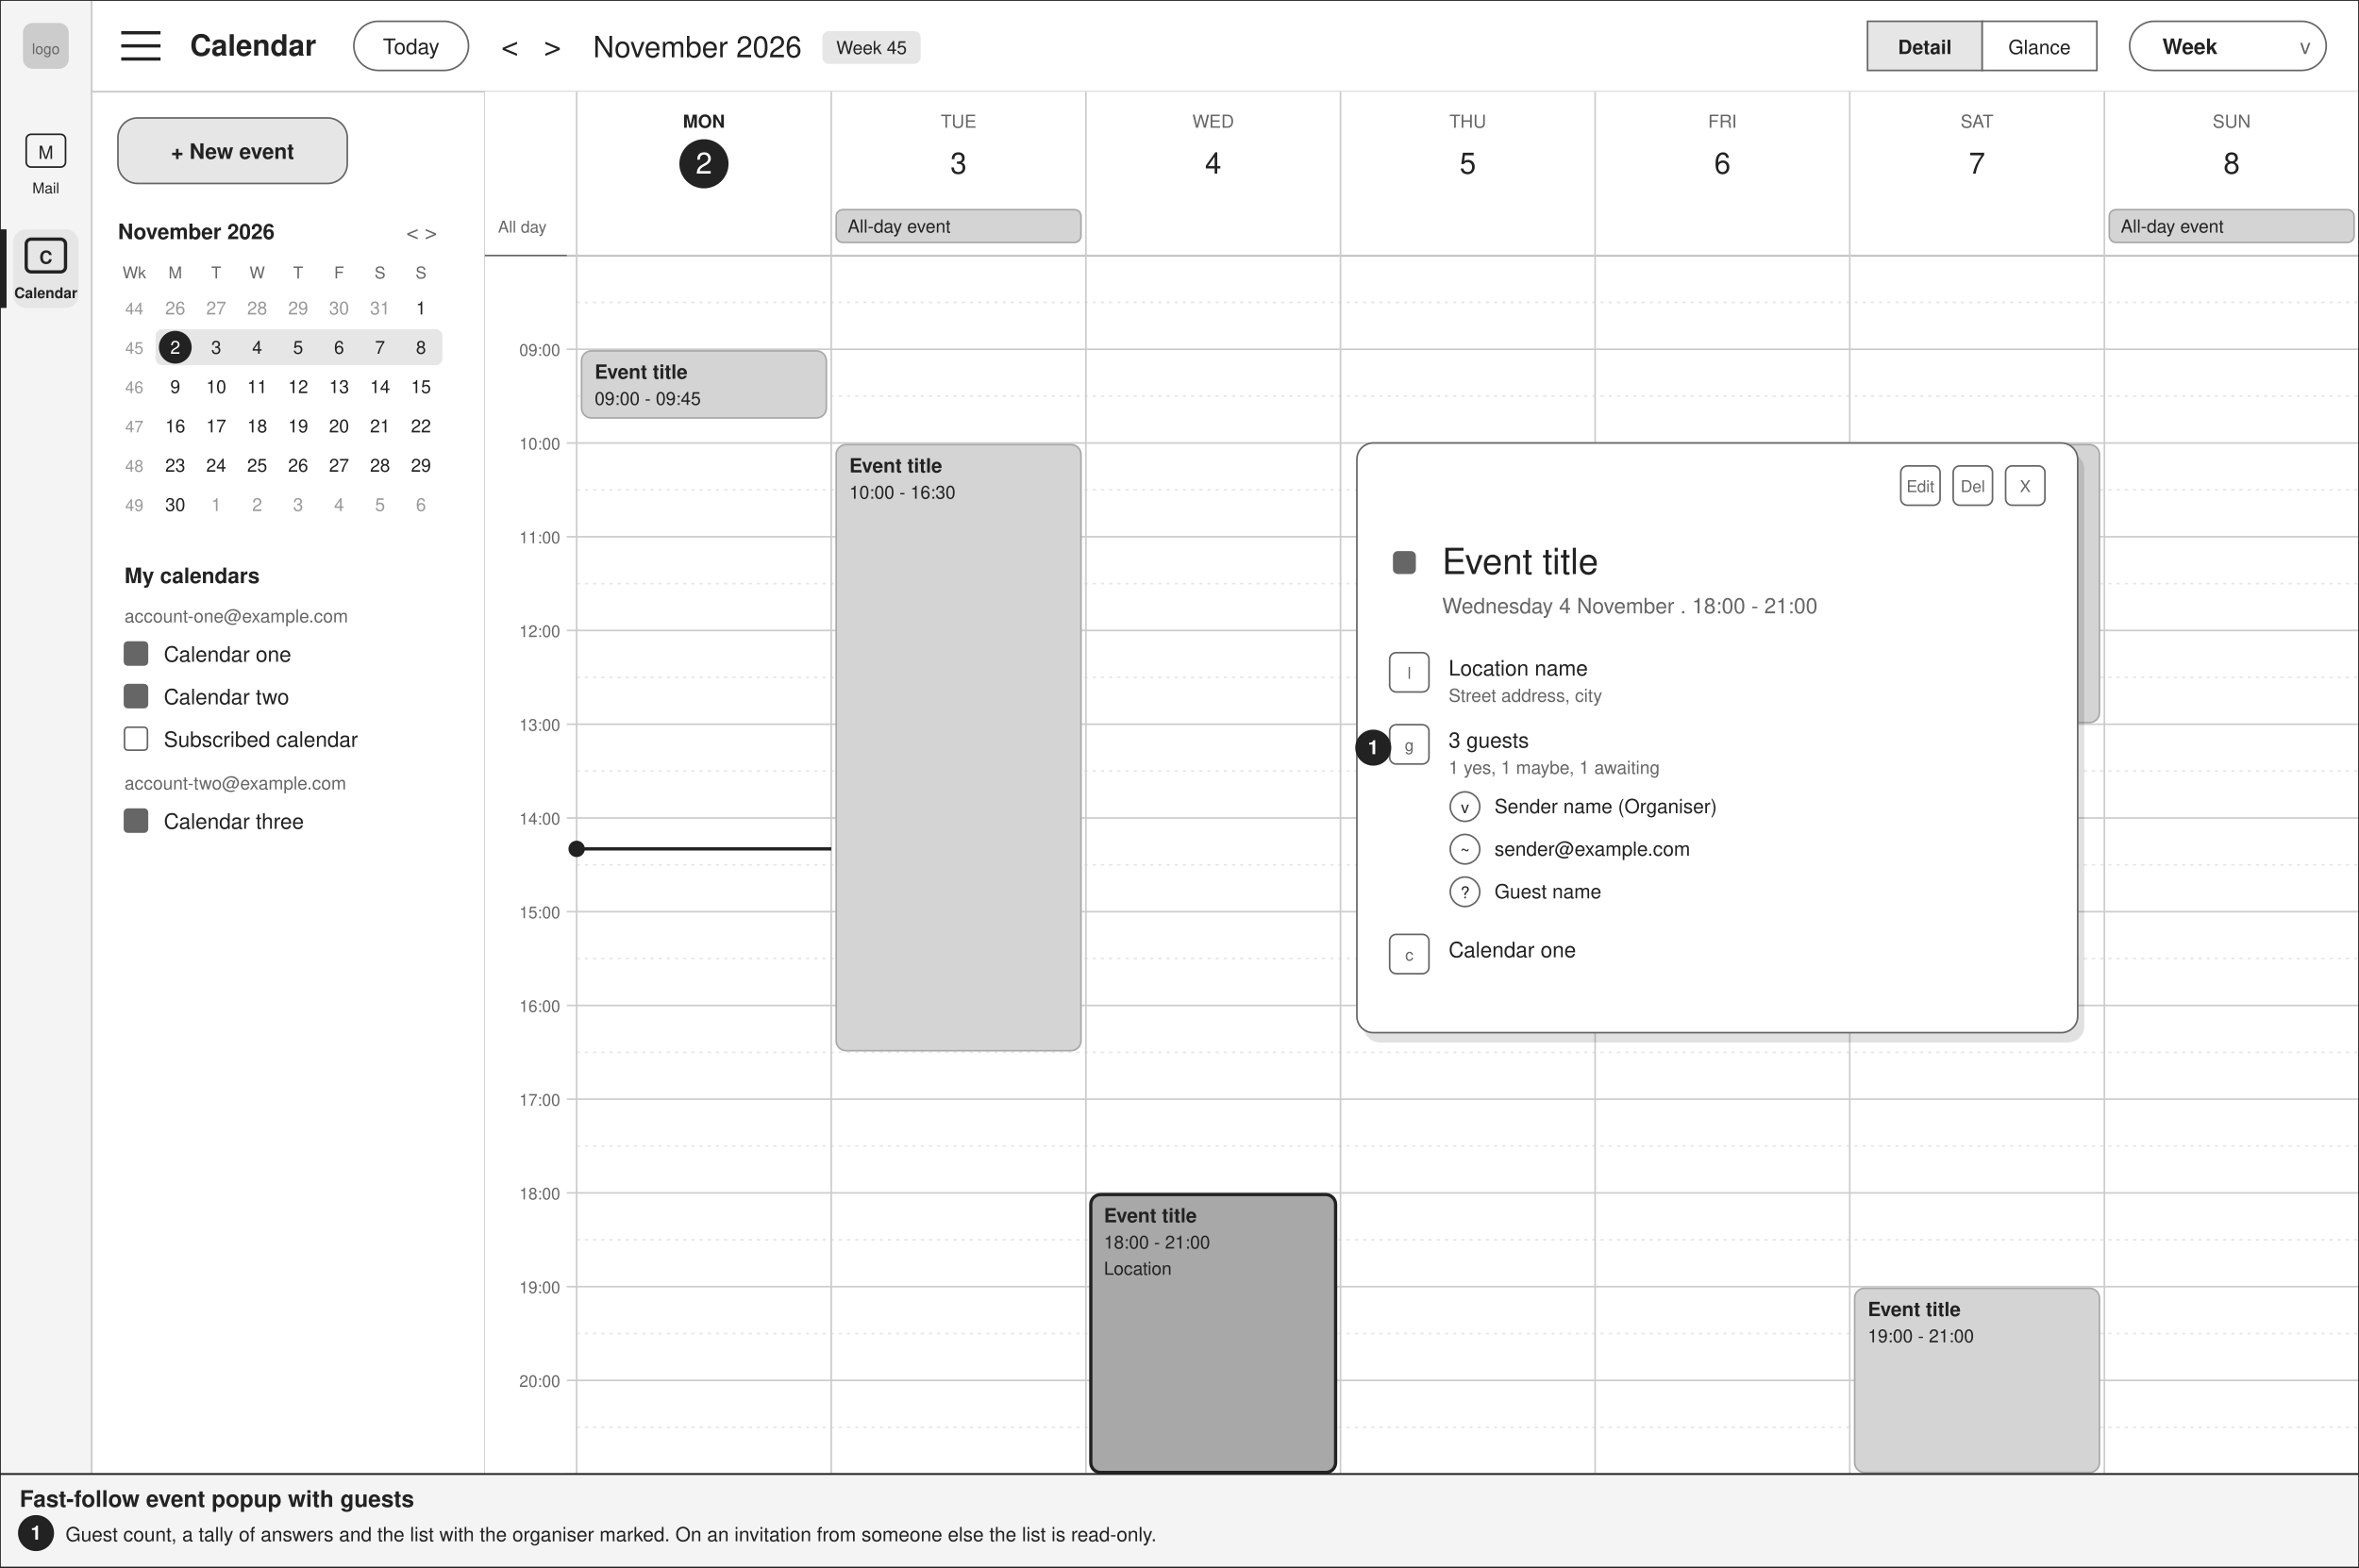
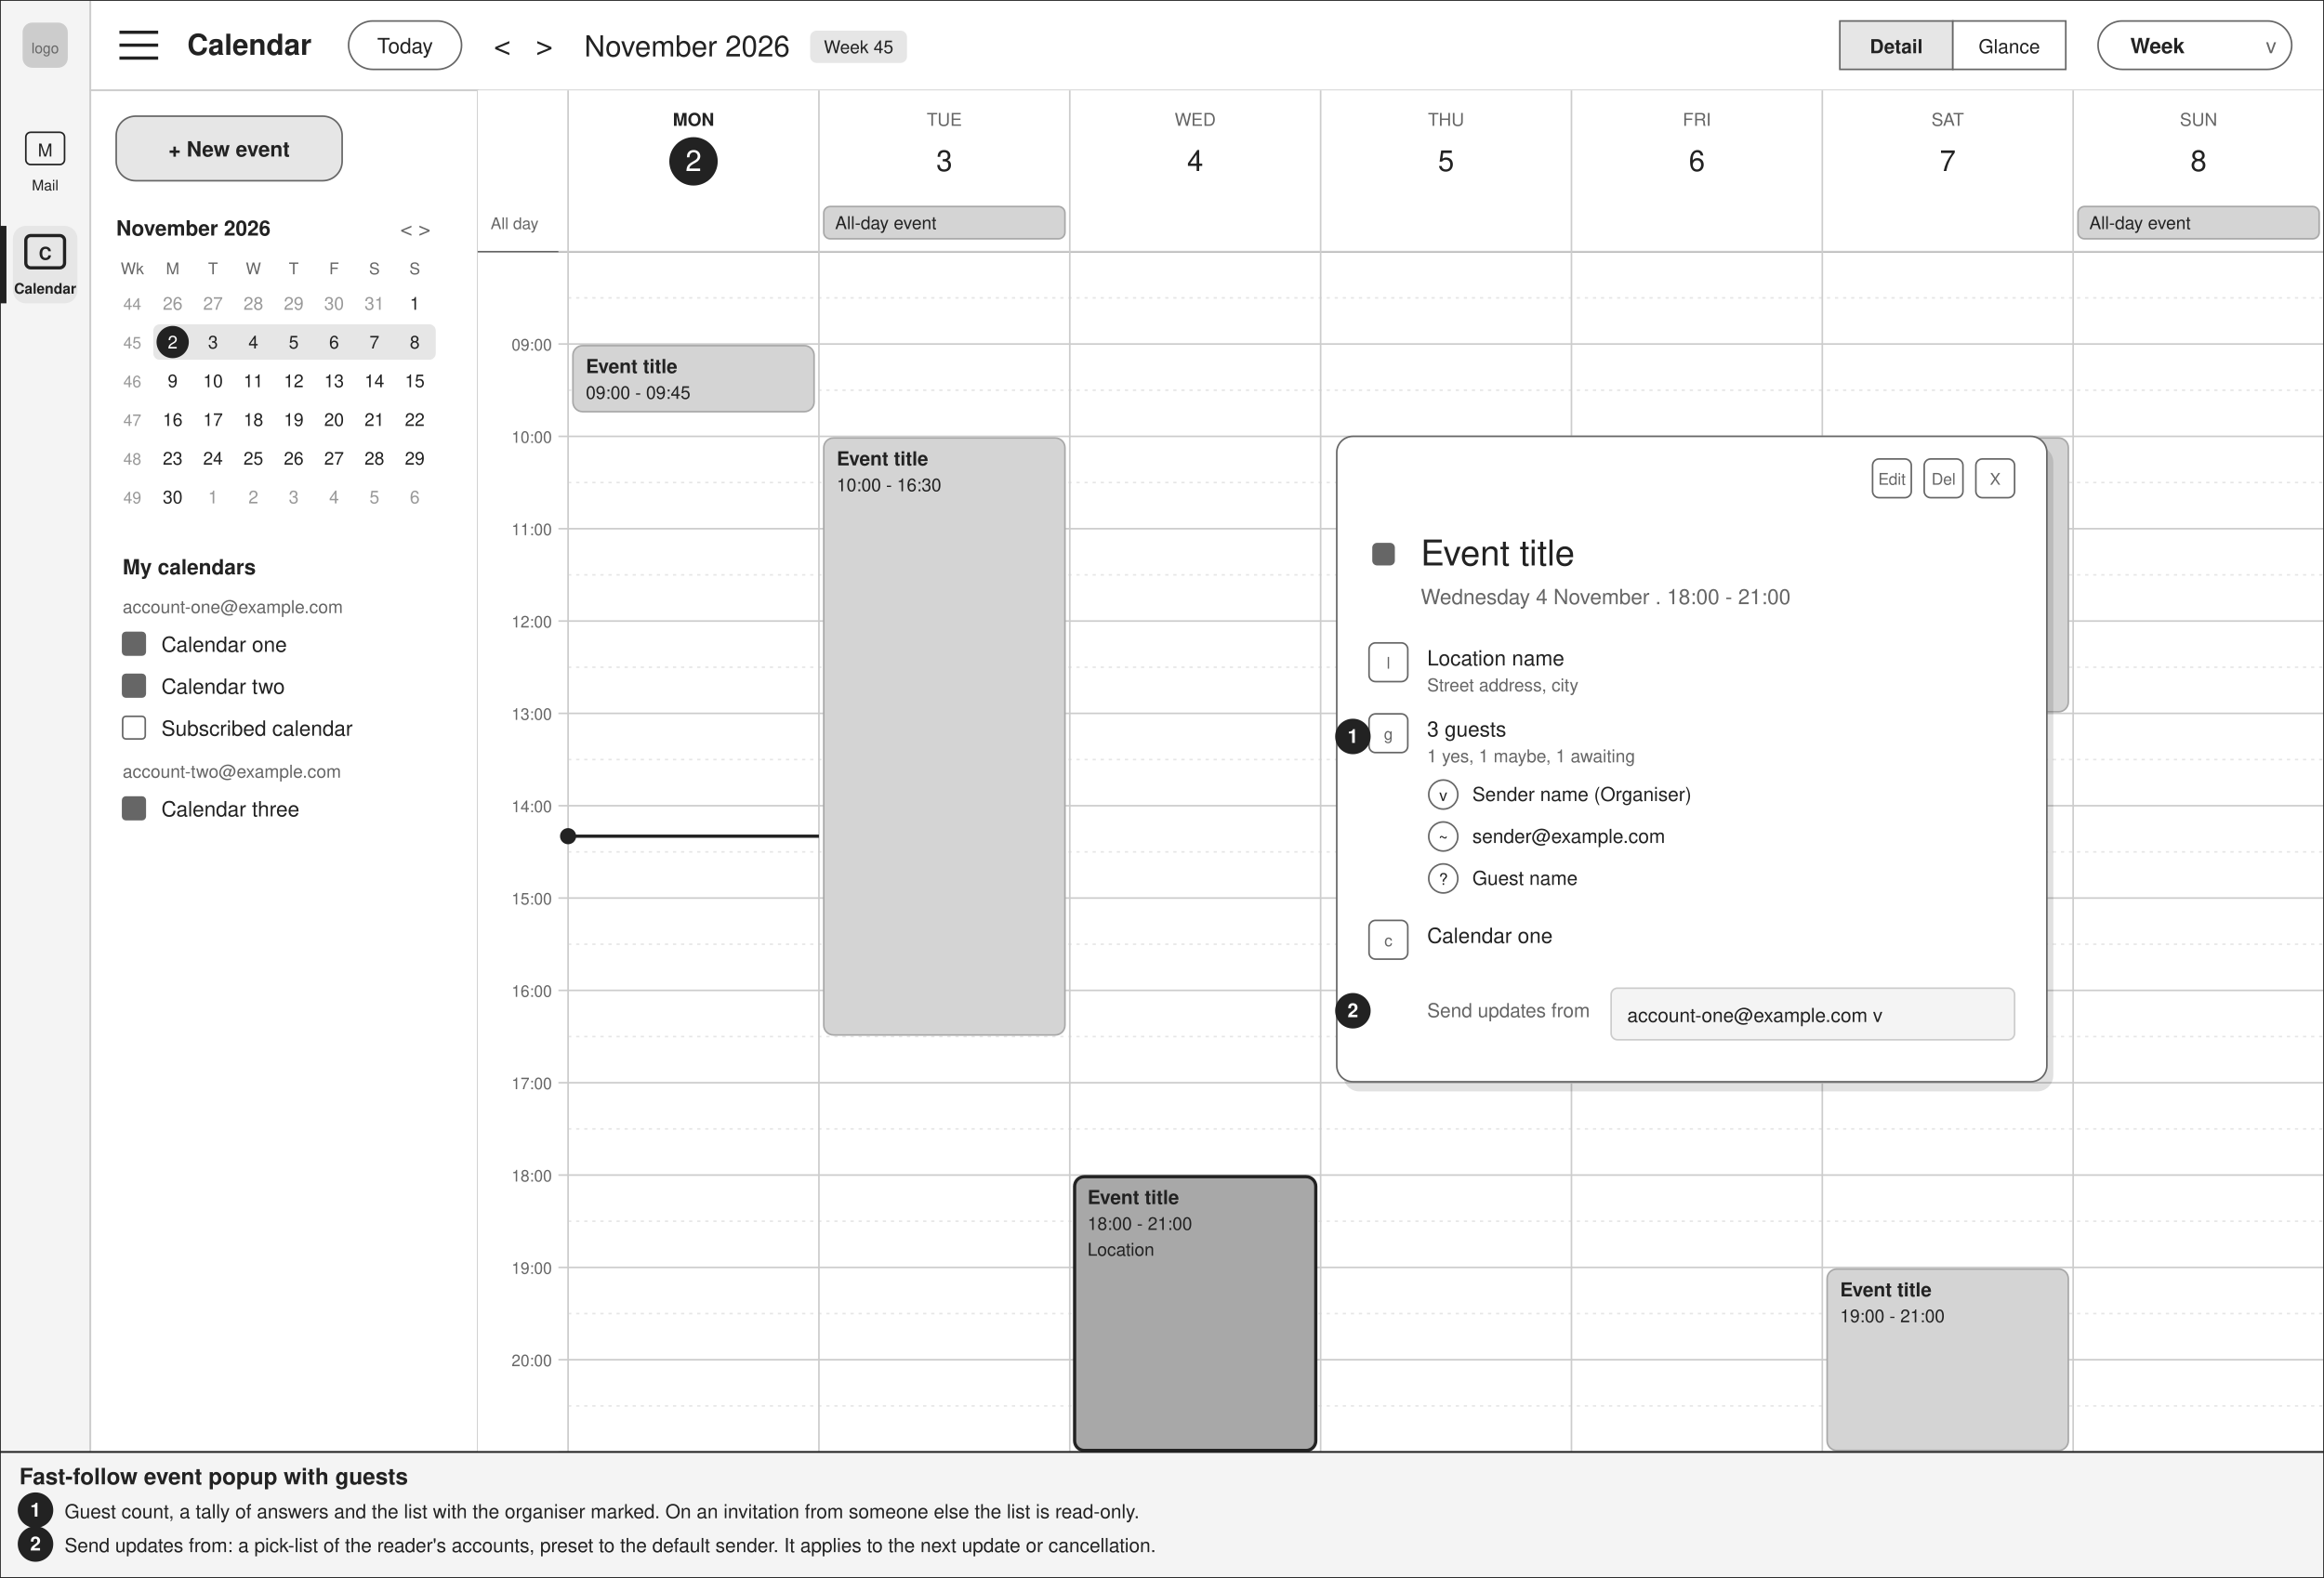
- <svg xmlns="http://www.w3.org/2000/svg" width="1440" height="957" viewBox="0 0 1440 957">
-   <rect width="1440" height="957" fill="#fff" />
+ <svg xmlns="http://www.w3.org/2000/svg" width="1440" height="978" viewBox="0 0 1440 978">
+   <rect width="1440" height="978" fill="#fff" />
  <rect x="0" y="0" width="56" height="900" rx="0" fill="#f4f4f4" stroke="#ccc" stroke-width="1" />
  <rect x="14" y="14" width="28" height="28" rx="6" fill="#ccc" stroke="none" stroke-width="1" />
  <text x="28" y="33" font-family="Helvetica, Arial, sans-serif" font-size="9" fill="#666" text-anchor="middle">logo</text>
  <rect x="16" y="82" width="24" height="20" rx="3" fill="none" stroke="#222" stroke-width="1" />
  <text x="28" y="97" font-family="Helvetica, Arial, sans-serif" font-size="11" fill="#222" text-anchor="middle">M</text>
  <text x="28" y="118" font-family="Helvetica, Arial, sans-serif" font-size="9" fill="#222" text-anchor="middle">Mail</text>
  <rect x="0" y="140" width="4" height="48" rx="0" fill="#222" stroke="none" stroke-width="1" />
  <rect x="8" y="140" width="40" height="48" rx="8" fill="#e6e6e6" stroke="none" stroke-width="1" />
  <rect x="16" y="146" width="24" height="20" rx="3" fill="none" stroke="#222" stroke-width="2" />
  <text x="28" y="161" font-family="Helvetica, Arial, sans-serif" font-size="11" fill="#222" font-weight="bold" text-anchor="middle">C</text>
  <text x="28" y="182" font-family="Helvetica, Arial, sans-serif" font-size="9" fill="#222" font-weight="bold" text-anchor="middle">Calendar</text>
  <rect x="56" y="0" width="1384" height="56" rx="0" fill="#fff" stroke="#ccc" stroke-width="1" />
  <line x1="74" y1="20" x2="98" y2="20" stroke="#222" stroke-width="2" />
  <line x1="74" y1="28" x2="98" y2="28" stroke="#222" stroke-width="2" />
  <line x1="74" y1="36" x2="98" y2="36" stroke="#222" stroke-width="2" />
  <text x="116" y="34" font-family="Helvetica, Arial, sans-serif" font-size="18" fill="#222" font-weight="bold">Calendar</text>
  <rect x="216" y="13" width="70" height="30" rx="15" fill="#fff" stroke="#666" stroke-width="1" />
  <text x="251" y="33" font-family="Helvetica, Arial, sans-serif" font-size="13" fill="#222" text-anchor="middle">Today</text>
  <text x="306" y="34" font-family="Helvetica, Arial, sans-serif" font-size="18" fill="#222">&lt;</text>
  <text x="332" y="34" font-family="Helvetica, Arial, sans-serif" font-size="18" fill="#222">&gt;</text>
  <text x="362" y="35" font-family="Helvetica, Arial, sans-serif" font-size="18" fill="#222">November 2026</text>
  <rect x="502" y="19" width="60" height="20" rx="4" fill="#e6e6e6" stroke="none" stroke-width="1" />
  <text x="532" y="33" font-family="Helvetica, Arial, sans-serif" font-size="11" fill="#222" text-anchor="middle">Week 45</text>
  <rect x="1140" y="13" width="70" height="30" rx="0" fill="#e6e6e6" stroke="#666" stroke-width="1" />
  <text x="1175" y="33" font-family="Helvetica, Arial, sans-serif" font-size="12" fill="#222" font-weight="bold" text-anchor="middle">Detail</text>
  <rect x="1210" y="13" width="70" height="30" rx="0" fill="#fff" stroke="#666" stroke-width="1" />
  <text x="1245" y="33" font-family="Helvetica, Arial, sans-serif" font-size="12" fill="#222" text-anchor="middle">Glance</text>
  <rect x="1300" y="13" width="120" height="30" rx="15" fill="none" stroke="#666" stroke-width="1" />
  <text x="1320" y="33" font-family="Helvetica, Arial, sans-serif" font-size="13" fill="#222" font-weight="bold">Week</text>
  <text x="1404" y="33" font-family="Helvetica, Arial, sans-serif" font-size="13" fill="#666">v</text>
  <rect x="56" y="56" width="240" height="844" rx="0" fill="#fff" stroke="#ccc" stroke-width="1" />
  <rect x="72" y="72" width="140" height="40" rx="12" fill="#e6e6e6" stroke="#666" stroke-width="1" />
  <text x="142" y="97" font-family="Helvetica, Arial, sans-serif" font-size="13" fill="#222" font-weight="bold" text-anchor="middle">+  New event</text>
  <text x="72" y="146" font-family="Helvetica, Arial, sans-serif" font-size="13" fill="#222" font-weight="bold">November 2026</text>
  <text x="248" y="146" font-family="Helvetica, Arial, sans-serif" font-size="13" fill="#666">&lt;  &gt;</text>
  <text x="82" y="170" font-family="Helvetica, Arial, sans-serif" font-size="10" fill="#666" text-anchor="middle">Wk</text>
  <text x="107" y="170" font-family="Helvetica, Arial, sans-serif" font-size="10" fill="#666" text-anchor="middle">M</text>
  <text x="132" y="170" font-family="Helvetica, Arial, sans-serif" font-size="10" fill="#666" text-anchor="middle">T</text>
  <text x="157" y="170" font-family="Helvetica, Arial, sans-serif" font-size="10" fill="#666" text-anchor="middle">W</text>
  <text x="182" y="170" font-family="Helvetica, Arial, sans-serif" font-size="10" fill="#666" text-anchor="middle">T</text>
  <text x="207" y="170" font-family="Helvetica, Arial, sans-serif" font-size="10" fill="#666" text-anchor="middle">F</text>
  <text x="232" y="170" font-family="Helvetica, Arial, sans-serif" font-size="10" fill="#666" text-anchor="middle">S</text>
  <text x="257" y="170" font-family="Helvetica, Arial, sans-serif" font-size="10" fill="#666" text-anchor="middle">S</text>
  <rect x="95" y="201" width="175" height="22" rx="4" fill="#e6e6e6" stroke="none" stroke-width="1" />
  <text x="82" y="192" font-family="Helvetica, Arial, sans-serif" font-size="10" fill="#999" text-anchor="middle">44</text>
  <text x="107" y="192" font-family="Helvetica, Arial, sans-serif" font-size="11" fill="#999" text-anchor="middle">26</text>
  <text x="132" y="192" font-family="Helvetica, Arial, sans-serif" font-size="11" fill="#999" text-anchor="middle">27</text>
  <text x="157" y="192" font-family="Helvetica, Arial, sans-serif" font-size="11" fill="#999" text-anchor="middle">28</text>
  <text x="182" y="192" font-family="Helvetica, Arial, sans-serif" font-size="11" fill="#999" text-anchor="middle">29</text>
  <text x="207" y="192" font-family="Helvetica, Arial, sans-serif" font-size="11" fill="#999" text-anchor="middle">30</text>
  <text x="232" y="192" font-family="Helvetica, Arial, sans-serif" font-size="11" fill="#999" text-anchor="middle">31</text>
  <text x="257" y="192" font-family="Helvetica, Arial, sans-serif" font-size="11" fill="#222" text-anchor="middle">1</text>
  <text x="82" y="216" font-family="Helvetica, Arial, sans-serif" font-size="10" fill="#999" text-anchor="middle">45</text>
  <circle cx="107" cy="212" r="10" fill="#222" stroke="none" stroke-width="1" />
  <text x="107" y="216" font-family="Helvetica, Arial, sans-serif" font-size="11" fill="#fff" text-anchor="middle">2</text>
  <text x="132" y="216" font-family="Helvetica, Arial, sans-serif" font-size="11" fill="#222" text-anchor="middle">3</text>
  <text x="157" y="216" font-family="Helvetica, Arial, sans-serif" font-size="11" fill="#222" text-anchor="middle">4</text>
  <text x="182" y="216" font-family="Helvetica, Arial, sans-serif" font-size="11" fill="#222" text-anchor="middle">5</text>
  <text x="207" y="216" font-family="Helvetica, Arial, sans-serif" font-size="11" fill="#222" text-anchor="middle">6</text>
  <text x="232" y="216" font-family="Helvetica, Arial, sans-serif" font-size="11" fill="#222" text-anchor="middle">7</text>
  <text x="257" y="216" font-family="Helvetica, Arial, sans-serif" font-size="11" fill="#222" text-anchor="middle">8</text>
  <text x="82" y="240" font-family="Helvetica, Arial, sans-serif" font-size="10" fill="#999" text-anchor="middle">46</text>
  <text x="107" y="240" font-family="Helvetica, Arial, sans-serif" font-size="11" fill="#222" text-anchor="middle">9</text>
  <text x="132" y="240" font-family="Helvetica, Arial, sans-serif" font-size="11" fill="#222" text-anchor="middle">10</text>
  <text x="157" y="240" font-family="Helvetica, Arial, sans-serif" font-size="11" fill="#222" text-anchor="middle">11</text>
  <text x="182" y="240" font-family="Helvetica, Arial, sans-serif" font-size="11" fill="#222" text-anchor="middle">12</text>
  <text x="207" y="240" font-family="Helvetica, Arial, sans-serif" font-size="11" fill="#222" text-anchor="middle">13</text>
  <text x="232" y="240" font-family="Helvetica, Arial, sans-serif" font-size="11" fill="#222" text-anchor="middle">14</text>
  <text x="257" y="240" font-family="Helvetica, Arial, sans-serif" font-size="11" fill="#222" text-anchor="middle">15</text>
  <text x="82" y="264" font-family="Helvetica, Arial, sans-serif" font-size="10" fill="#999" text-anchor="middle">47</text>
  <text x="107" y="264" font-family="Helvetica, Arial, sans-serif" font-size="11" fill="#222" text-anchor="middle">16</text>
  <text x="132" y="264" font-family="Helvetica, Arial, sans-serif" font-size="11" fill="#222" text-anchor="middle">17</text>
  <text x="157" y="264" font-family="Helvetica, Arial, sans-serif" font-size="11" fill="#222" text-anchor="middle">18</text>
  <text x="182" y="264" font-family="Helvetica, Arial, sans-serif" font-size="11" fill="#222" text-anchor="middle">19</text>
  <text x="207" y="264" font-family="Helvetica, Arial, sans-serif" font-size="11" fill="#222" text-anchor="middle">20</text>
  <text x="232" y="264" font-family="Helvetica, Arial, sans-serif" font-size="11" fill="#222" text-anchor="middle">21</text>
  <text x="257" y="264" font-family="Helvetica, Arial, sans-serif" font-size="11" fill="#222" text-anchor="middle">22</text>
  <text x="82" y="288" font-family="Helvetica, Arial, sans-serif" font-size="10" fill="#999" text-anchor="middle">48</text>
  <text x="107" y="288" font-family="Helvetica, Arial, sans-serif" font-size="11" fill="#222" text-anchor="middle">23</text>
  <text x="132" y="288" font-family="Helvetica, Arial, sans-serif" font-size="11" fill="#222" text-anchor="middle">24</text>
  <text x="157" y="288" font-family="Helvetica, Arial, sans-serif" font-size="11" fill="#222" text-anchor="middle">25</text>
  <text x="182" y="288" font-family="Helvetica, Arial, sans-serif" font-size="11" fill="#222" text-anchor="middle">26</text>
  <text x="207" y="288" font-family="Helvetica, Arial, sans-serif" font-size="11" fill="#222" text-anchor="middle">27</text>
  <text x="232" y="288" font-family="Helvetica, Arial, sans-serif" font-size="11" fill="#222" text-anchor="middle">28</text>
  <text x="257" y="288" font-family="Helvetica, Arial, sans-serif" font-size="11" fill="#222" text-anchor="middle">29</text>
  <text x="82" y="312" font-family="Helvetica, Arial, sans-serif" font-size="10" fill="#999" text-anchor="middle">49</text>
  <text x="107" y="312" font-family="Helvetica, Arial, sans-serif" font-size="11" fill="#222" text-anchor="middle">30</text>
  <text x="132" y="312" font-family="Helvetica, Arial, sans-serif" font-size="11" fill="#999" text-anchor="middle">1</text>
  <text x="157" y="312" font-family="Helvetica, Arial, sans-serif" font-size="11" fill="#999" text-anchor="middle">2</text>
  <text x="182" y="312" font-family="Helvetica, Arial, sans-serif" font-size="11" fill="#999" text-anchor="middle">3</text>
  <text x="207" y="312" font-family="Helvetica, Arial, sans-serif" font-size="11" fill="#999" text-anchor="middle">4</text>
  <text x="232" y="312" font-family="Helvetica, Arial, sans-serif" font-size="11" fill="#999" text-anchor="middle">5</text>
  <text x="257" y="312" font-family="Helvetica, Arial, sans-serif" font-size="11" fill="#999" text-anchor="middle">6</text>
  <text x="76" y="356" font-family="Helvetica, Arial, sans-serif" font-size="13" fill="#222" font-weight="bold">My calendars</text>
  <text x="76" y="380" font-family="Helvetica, Arial, sans-serif" font-size="11" fill="#666">account-one@example.com</text>
  <rect x="76" y="392" width="14" height="14" rx="2" fill="#666" stroke="#666" stroke-width="1" />
  <text x="100" y="404" font-family="Helvetica, Arial, sans-serif" font-size="13" fill="#222">Calendar one</text>
  <rect x="76" y="418" width="14" height="14" rx="2" fill="#666" stroke="#666" stroke-width="1" />
  <text x="100" y="430" font-family="Helvetica, Arial, sans-serif" font-size="13" fill="#222">Calendar two</text>
  <rect x="76" y="444" width="14" height="14" rx="2" fill="none" stroke="#666" stroke-width="1" />
  <text x="100" y="456" font-family="Helvetica, Arial, sans-serif" font-size="13" fill="#222">Subscribed calendar</text>
  <text x="76" y="482" font-family="Helvetica, Arial, sans-serif" font-size="11" fill="#666">account-two@example.com</text>
  <rect x="76" y="494" width="14" height="14" rx="2" fill="#666" stroke="#666" stroke-width="1" />
  <text x="100" y="506" font-family="Helvetica, Arial, sans-serif" font-size="13" fill="#222">Calendar three</text>
  <rect x="296" y="56" width="1144" height="844" rx="0" fill="#fff" stroke="none" stroke-width="1" />
  <text x="429.714" y="78" font-family="Helvetica, Arial, sans-serif" font-size="11" fill="#222" font-weight="bold" text-anchor="middle">MON</text>
  <circle cx="429.714" cy="100" r="15" fill="#222" stroke="none" stroke-width="1" />
  <text x="429.714" y="106" font-family="Helvetica, Arial, sans-serif" font-size="18" fill="#fff" text-anchor="middle">2</text>
  <text x="585.143" y="78" font-family="Helvetica, Arial, sans-serif" font-size="11" fill="#666" text-anchor="middle">TUE</text>
  <text x="585.143" y="106" font-family="Helvetica, Arial, sans-serif" font-size="18" fill="#222" text-anchor="middle">3</text>
  <text x="740.571" y="78" font-family="Helvetica, Arial, sans-serif" font-size="11" fill="#666" text-anchor="middle">WED</text>
  <text x="740.571" y="106" font-family="Helvetica, Arial, sans-serif" font-size="18" fill="#222" text-anchor="middle">4</text>
  <text x="896" y="78" font-family="Helvetica, Arial, sans-serif" font-size="11" fill="#666" text-anchor="middle">THU</text>
  <text x="896" y="106" font-family="Helvetica, Arial, sans-serif" font-size="18" fill="#222" text-anchor="middle">5</text>
  <text x="1051.429" y="78" font-family="Helvetica, Arial, sans-serif" font-size="11" fill="#666" text-anchor="middle">FRI</text>
  <text x="1051.429" y="106" font-family="Helvetica, Arial, sans-serif" font-size="18" fill="#222" text-anchor="middle">6</text>
  <text x="1206.857" y="78" font-family="Helvetica, Arial, sans-serif" font-size="11" fill="#666" text-anchor="middle">SAT</text>
  <text x="1206.857" y="106" font-family="Helvetica, Arial, sans-serif" font-size="18" fill="#222" text-anchor="middle">7</text>
  <text x="1362.286" y="78" font-family="Helvetica, Arial, sans-serif" font-size="11" fill="#666" text-anchor="middle">SUN</text>
  <text x="1362.286" y="106" font-family="Helvetica, Arial, sans-serif" font-size="18" fill="#222" text-anchor="middle">8</text>
  <text x="304" y="142" font-family="Helvetica, Arial, sans-serif" font-size="10" fill="#666">All day</text>
  <rect x="510.429" y="128" width="149.429" height="20" rx="4" fill="#d4d4d4" stroke="#a8a8a8" stroke-width="1" />
  <text x="517.429" y="142" font-family="Helvetica, Arial, sans-serif" font-size="11" fill="#222">All-day event</text>
  <rect x="1287.571" y="128" width="149.429" height="20" rx="4" fill="#d4d4d4" stroke="#a8a8a8" stroke-width="1" />
  <text x="1294.571" y="142" font-family="Helvetica, Arial, sans-serif" font-size="11" fill="#222">All-day event</text>
  <line x1="296" y1="156" x2="1440" y2="156" stroke="#666" stroke-width="1" />
  <line x1="346" y1="156" x2="1440" y2="156" stroke="#ccc" stroke-width="1" />
  <line x1="352" y1="184.615" x2="1440" y2="184.615" stroke="#e6e6e6" stroke-width="1" stroke-dasharray="2 3" />
  <line x1="346" y1="213.231" x2="1440" y2="213.231" stroke="#ccc" stroke-width="1" />
  <text x="342" y="217.231" font-family="Helvetica, Arial, sans-serif" font-size="10" fill="#666" text-anchor="end">09:00</text>
  <line x1="352" y1="241.846" x2="1440" y2="241.846" stroke="#e6e6e6" stroke-width="1" stroke-dasharray="2 3" />
  <line x1="346" y1="270.462" x2="1440" y2="270.462" stroke="#ccc" stroke-width="1" />
  <text x="342" y="274.462" font-family="Helvetica, Arial, sans-serif" font-size="10" fill="#666" text-anchor="end">10:00</text>
  <line x1="352" y1="299.077" x2="1440" y2="299.077" stroke="#e6e6e6" stroke-width="1" stroke-dasharray="2 3" />
  <line x1="346" y1="327.692" x2="1440" y2="327.692" stroke="#ccc" stroke-width="1" />
  <text x="342" y="331.692" font-family="Helvetica, Arial, sans-serif" font-size="10" fill="#666" text-anchor="end">11:00</text>
  <line x1="352" y1="356.308" x2="1440" y2="356.308" stroke="#e6e6e6" stroke-width="1" stroke-dasharray="2 3" />
  <line x1="346" y1="384.923" x2="1440" y2="384.923" stroke="#ccc" stroke-width="1" />
  <text x="342" y="388.923" font-family="Helvetica, Arial, sans-serif" font-size="10" fill="#666" text-anchor="end">12:00</text>
  <line x1="352" y1="413.538" x2="1440" y2="413.538" stroke="#e6e6e6" stroke-width="1" stroke-dasharray="2 3" />
  <line x1="346" y1="442.154" x2="1440" y2="442.154" stroke="#ccc" stroke-width="1" />
  <text x="342" y="446.154" font-family="Helvetica, Arial, sans-serif" font-size="10" fill="#666" text-anchor="end">13:00</text>
  <line x1="352" y1="470.769" x2="1440" y2="470.769" stroke="#e6e6e6" stroke-width="1" stroke-dasharray="2 3" />
  <line x1="346" y1="499.385" x2="1440" y2="499.385" stroke="#ccc" stroke-width="1" />
  <text x="342" y="503.385" font-family="Helvetica, Arial, sans-serif" font-size="10" fill="#666" text-anchor="end">14:00</text>
  <line x1="352" y1="528" x2="1440" y2="528" stroke="#e6e6e6" stroke-width="1" stroke-dasharray="2 3" />
  <line x1="346" y1="556.615" x2="1440" y2="556.615" stroke="#ccc" stroke-width="1" />
  <text x="342" y="560.615" font-family="Helvetica, Arial, sans-serif" font-size="10" fill="#666" text-anchor="end">15:00</text>
  <line x1="352" y1="585.231" x2="1440" y2="585.231" stroke="#e6e6e6" stroke-width="1" stroke-dasharray="2 3" />
  <line x1="346" y1="613.846" x2="1440" y2="613.846" stroke="#ccc" stroke-width="1" />
  <text x="342" y="617.846" font-family="Helvetica, Arial, sans-serif" font-size="10" fill="#666" text-anchor="end">16:00</text>
  <line x1="352" y1="642.462" x2="1440" y2="642.462" stroke="#e6e6e6" stroke-width="1" stroke-dasharray="2 3" />
  <line x1="346" y1="671.077" x2="1440" y2="671.077" stroke="#ccc" stroke-width="1" />
  <text x="342" y="675.077" font-family="Helvetica, Arial, sans-serif" font-size="10" fill="#666" text-anchor="end">17:00</text>
  <line x1="352" y1="699.692" x2="1440" y2="699.692" stroke="#e6e6e6" stroke-width="1" stroke-dasharray="2 3" />
  <line x1="346" y1="728.308" x2="1440" y2="728.308" stroke="#ccc" stroke-width="1" />
  <text x="342" y="732.308" font-family="Helvetica, Arial, sans-serif" font-size="10" fill="#666" text-anchor="end">18:00</text>
  <line x1="352" y1="756.923" x2="1440" y2="756.923" stroke="#e6e6e6" stroke-width="1" stroke-dasharray="2 3" />
  <line x1="346" y1="785.538" x2="1440" y2="785.538" stroke="#ccc" stroke-width="1" />
  <text x="342" y="789.538" font-family="Helvetica, Arial, sans-serif" font-size="10" fill="#666" text-anchor="end">19:00</text>
  <line x1="352" y1="814.154" x2="1440" y2="814.154" stroke="#e6e6e6" stroke-width="1" stroke-dasharray="2 3" />
  <line x1="346" y1="842.769" x2="1440" y2="842.769" stroke="#ccc" stroke-width="1" />
  <text x="342" y="846.769" font-family="Helvetica, Arial, sans-serif" font-size="10" fill="#666" text-anchor="end">20:00</text>
  <line x1="352" y1="871.385" x2="1440" y2="871.385" stroke="#e6e6e6" stroke-width="1" stroke-dasharray="2 3" />
  <line x1="346" y1="900" x2="1440" y2="900" stroke="#ccc" stroke-width="1" />
  <line x1="352" y1="928.615" x2="1440" y2="928.615" stroke="#e6e6e6" stroke-width="1" stroke-dasharray="2 3" />
  <line x1="352" y1="56" x2="352" y2="900" stroke="#ccc" stroke-width="1" />
  <line x1="507.429" y1="56" x2="507.429" y2="900" stroke="#ccc" stroke-width="1" />
  <line x1="662.857" y1="56" x2="662.857" y2="900" stroke="#ccc" stroke-width="1" />
  <line x1="818.286" y1="56" x2="818.286" y2="900" stroke="#ccc" stroke-width="1" />
  <line x1="973.714" y1="56" x2="973.714" y2="900" stroke="#ccc" stroke-width="1" />
  <line x1="1129.143" y1="56" x2="1129.143" y2="900" stroke="#ccc" stroke-width="1" />
  <line x1="1284.571" y1="56" x2="1284.571" y2="900" stroke="#ccc" stroke-width="1" />
  <line x1="1440" y1="56" x2="1440" y2="900" stroke="#ccc" stroke-width="1" />
  <circle cx="352" cy="518.271" r="5" fill="#222" stroke="none" stroke-width="1" />
  <line x1="352" y1="518.271" x2="507.429" y2="518.271" stroke="#222" stroke-width="2" />
  <rect x="510.429" y="271.462" width="149.429" height="370" rx="6" fill="#d4d4d4" stroke="#a8a8a8" stroke-width="1" />
  <text x="518.429" y="288.462" font-family="Helvetica, Arial, sans-serif" font-size="12" fill="#222" font-weight="bold">Event title</text>
  <text x="518.429" y="304.462" font-family="Helvetica, Arial, sans-serif" font-size="11" fill="#222">10:00 - 16:30</text>
  <rect x="665.857" y="729.308" width="149.429" height="169.692" rx="6" fill="#a8a8a8" stroke="#222" stroke-width="2" />
  <text x="673.857" y="746.308" font-family="Helvetica, Arial, sans-serif" font-size="12" fill="#222" font-weight="bold">Event title</text>
  <text x="673.857" y="762.308" font-family="Helvetica, Arial, sans-serif" font-size="11" fill="#222">18:00 - 21:00</text>
  <text x="673.857" y="778.308" font-family="Helvetica, Arial, sans-serif" font-size="11" fill="#222">Location</text>
  <rect x="1132.143" y="271.462" width="149.429" height="169.692" rx="6" fill="#d4d4d4" stroke="#a8a8a8" stroke-width="1" />
  <text x="1140.143" y="288.462" font-family="Helvetica, Arial, sans-serif" font-size="12" fill="#222" font-weight="bold">Event title</text>
  <text x="1140.143" y="304.462" font-family="Helvetica, Arial, sans-serif" font-size="11" fill="#222">10:00 - 13:00</text>
  <rect x="1132.143" y="786.538" width="149.429" height="112.462" rx="6" fill="#d4d4d4" stroke="#a8a8a8" stroke-width="1" />
  <text x="1140.143" y="803.538" font-family="Helvetica, Arial, sans-serif" font-size="12" fill="#222" font-weight="bold">Event title</text>
  <text x="1140.143" y="819.538" font-family="Helvetica, Arial, sans-serif" font-size="11" fill="#222">19:00 - 21:00</text>
  <rect x="355" y="214.231" width="149.429" height="40.923" rx="6" fill="#d4d4d4" stroke="#a8a8a8" stroke-width="1" />
  <text x="363" y="231.231" font-family="Helvetica, Arial, sans-serif" font-size="12" fill="#222" font-weight="bold">Event title</text>
  <text x="363" y="247.231" font-family="Helvetica, Arial, sans-serif" font-size="11" fill="#222">09:00 - 09:45</text>
-   <rect x="832.286" y="276.462" width="440" height="360" rx="10" fill="#000" stroke="none" stroke-width="1" fill-opacity="0.12" />
-   <rect x="828.286" y="270.462" width="440" height="360" rx="10" fill="#fff" stroke="#666" stroke-width="1" />
+   <rect x="832.286" y="276.462" width="440" height="400" rx="10" fill="#000" stroke="none" stroke-width="1" fill-opacity="0.12" />
+   <rect x="828.286" y="270.462" width="440" height="400" rx="10" fill="#fff" stroke="#666" stroke-width="1" />
  <rect x="1160.286" y="284.462" width="24" height="24" rx="4" fill="none" stroke="#666" stroke-width="1" />
  <text x="1172.286" y="300.462" font-family="Helvetica, Arial, sans-serif" font-size="10" fill="#666" text-anchor="middle">Edit</text>
  <rect x="1192.286" y="284.462" width="24" height="24" rx="4" fill="none" stroke="#666" stroke-width="1" />
  <text x="1204.286" y="300.462" font-family="Helvetica, Arial, sans-serif" font-size="10" fill="#666" text-anchor="middle">Del</text>
  <rect x="1224.286" y="284.462" width="24" height="24" rx="4" fill="none" stroke="#666" stroke-width="1" />
  <text x="1236.286" y="300.462" font-family="Helvetica, Arial, sans-serif" font-size="10" fill="#666" text-anchor="middle">X</text>
  <rect x="850.286" y="336.462" width="14" height="14" rx="3" fill="#666" stroke="none" stroke-width="1" />
  <text x="880.286" y="350.462" font-family="Helvetica, Arial, sans-serif" font-size="22" fill="#222">Event title</text>
  <text x="880.286" y="374.462" font-family="Helvetica, Arial, sans-serif" font-size="13" fill="#666">Wednesday 4 November  .  18:00 - 21:00</text>
  <rect x="848.286" y="398.462" width="24" height="24" rx="4" fill="none" stroke="#666" stroke-width="1" />
  <text x="860.286" y="414.462" font-family="Helvetica, Arial, sans-serif" font-size="10" fill="#666" text-anchor="middle">l</text>
  <text x="884.286" y="412.462" font-family="Helvetica, Arial, sans-serif" font-size="13" fill="#222">Location name</text>
  <text x="884.286" y="428.462" font-family="Helvetica, Arial, sans-serif" font-size="11" fill="#666">Street address, city</text>
  <rect x="848.286" y="442.462" width="24" height="24" rx="4" fill="none" stroke="#666" stroke-width="1" />
  <text x="860.286" y="458.462" font-family="Helvetica, Arial, sans-serif" font-size="10" fill="#666" text-anchor="middle">g</text>
  <text x="884.286" y="456.462" font-family="Helvetica, Arial, sans-serif" font-size="13" fill="#222">3 guests</text>
  <text x="884.286" y="472.462" font-family="Helvetica, Arial, sans-serif" font-size="11" fill="#666">1 yes, 1 maybe, 1 awaiting</text>
  <circle cx="894.286" cy="492.462" r="9" fill="none" stroke="#666" stroke-width="1" />
  <text x="894.286" y="496.462" font-family="Helvetica, Arial, sans-serif" font-size="10" fill="#222" text-anchor="middle">v</text>
  <text x="912.286" y="496.462" font-family="Helvetica, Arial, sans-serif" font-size="12" fill="#222">Sender name  (Organiser)</text>
  <circle cx="894.286" cy="518.462" r="9" fill="none" stroke="#666" stroke-width="1" />
  <text x="894.286" y="522.462" font-family="Helvetica, Arial, sans-serif" font-size="10" fill="#222" text-anchor="middle">~</text>
  <text x="912.286" y="522.462" font-family="Helvetica, Arial, sans-serif" font-size="12" fill="#222">sender@example.com</text>
  <circle cx="894.286" cy="544.462" r="9" fill="none" stroke="#666" stroke-width="1" />
  <text x="894.286" y="548.462" font-family="Helvetica, Arial, sans-serif" font-size="10" fill="#222" text-anchor="middle">?</text>
  <text x="912.286" y="548.462" font-family="Helvetica, Arial, sans-serif" font-size="12" fill="#222">Guest name</text>
  <rect x="848.286" y="570.462" width="24" height="24" rx="4" fill="none" stroke="#666" stroke-width="1" />
  <text x="860.286" y="586.462" font-family="Helvetica, Arial, sans-serif" font-size="10" fill="#666" text-anchor="middle">c</text>
  <text x="884.286" y="584.462" font-family="Helvetica, Arial, sans-serif" font-size="13" fill="#222">Calendar one</text>
+   <text x="884.286" y="630.462" font-family="Helvetica, Arial, sans-serif" font-size="12" fill="#666">Send updates from</text>
+   <rect x="998.286" y="612.462" width="250" height="32" rx="4" fill="#f4f4f4" stroke="#ccc" stroke-width="1" />
+   <text x="1008.286" y="633.462" font-family="Helvetica, Arial, sans-serif" font-size="12" fill="#222">account-one@example.com  v</text>
  <circle cx="838.286" cy="456.462" r="11" fill="#222" stroke="none" stroke-width="1" />
  <text x="838.286" y="460.462" font-family="Helvetica, Arial, sans-serif" font-size="12" fill="#fff" font-weight="bold" text-anchor="middle">1</text>
+   <circle cx="838.286" cy="626.462" r="11" fill="#222" stroke="none" stroke-width="1" />
+   <text x="838.286" y="630.462" font-family="Helvetica, Arial, sans-serif" font-size="12" fill="#fff" font-weight="bold" text-anchor="middle">2</text>
  <rect x="0" y="0" width="1440" height="900" rx="0" fill="none" stroke="#222" stroke-width="1" />
-   <rect x="0" y="900" width="1440" height="57" rx="0" fill="#f4f4f4" stroke="#222" stroke-width="1" />
+   <rect x="0" y="900" width="1440" height="78" rx="0" fill="#f4f4f4" stroke="#222" stroke-width="1" />
  <text x="12" y="920" font-family="Helvetica, Arial, sans-serif" font-size="14" fill="#222" font-weight="bold">Fast-follow event popup with guests</text>
  <circle cx="22" cy="936" r="11" fill="#222" stroke="none" stroke-width="1" />
  <text x="22" y="940" font-family="Helvetica, Arial, sans-serif" font-size="12" fill="#fff" font-weight="bold" text-anchor="middle">1</text>
  <text x="40" y="941" font-family="Helvetica, Arial, sans-serif" font-size="12" fill="#222">Guest count, a tally of answers and the list with the organiser marked. On an invitation from someone else the list is read-only.</text>
+   <circle cx="22" cy="957" r="11" fill="#222" stroke="none" stroke-width="1" />
+   <text x="22" y="961" font-family="Helvetica, Arial, sans-serif" font-size="12" fill="#fff" font-weight="bold" text-anchor="middle">2</text>
+   <text x="40" y="962" font-family="Helvetica, Arial, sans-serif" font-size="12" fill="#222">Send updates from: a pick-list of the reader's accounts, preset to the default sender. It applies to the next update or cancellation.</text>
</svg>
